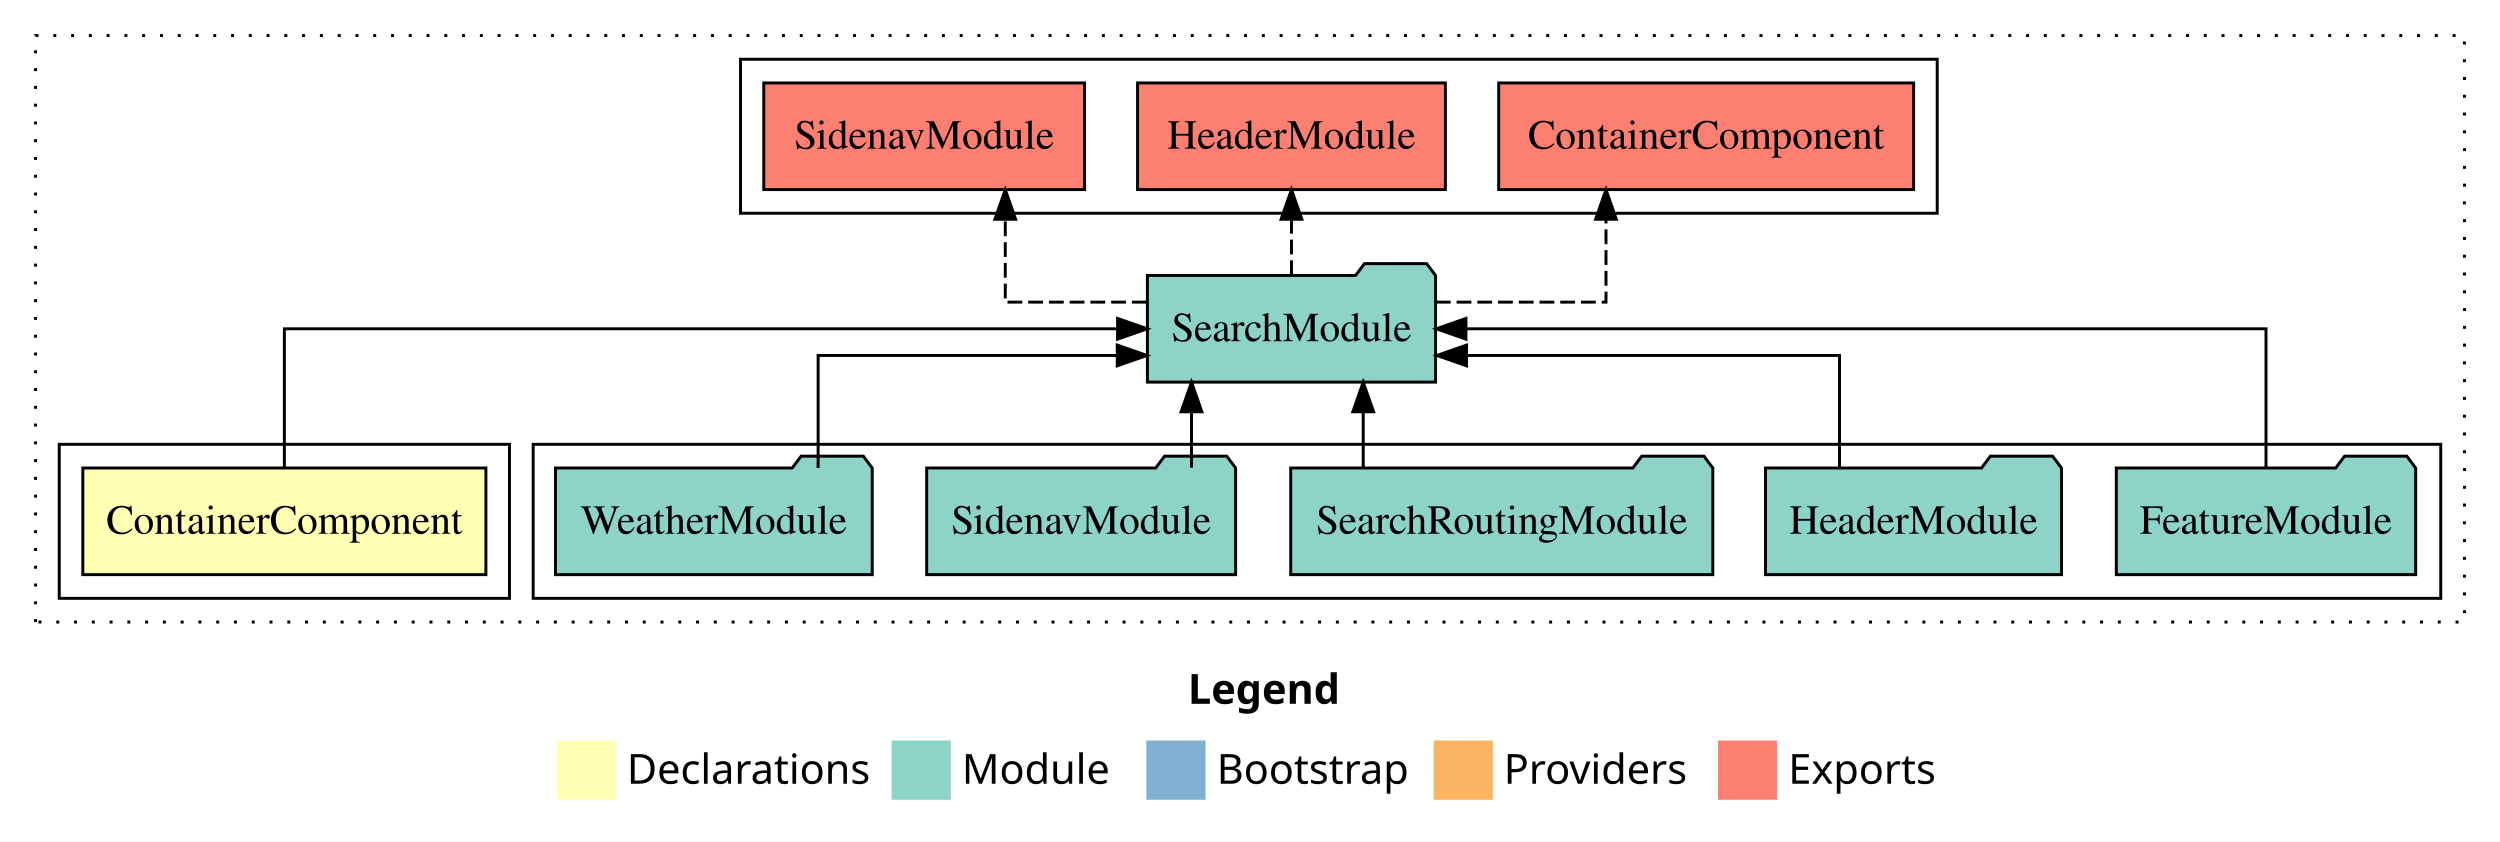
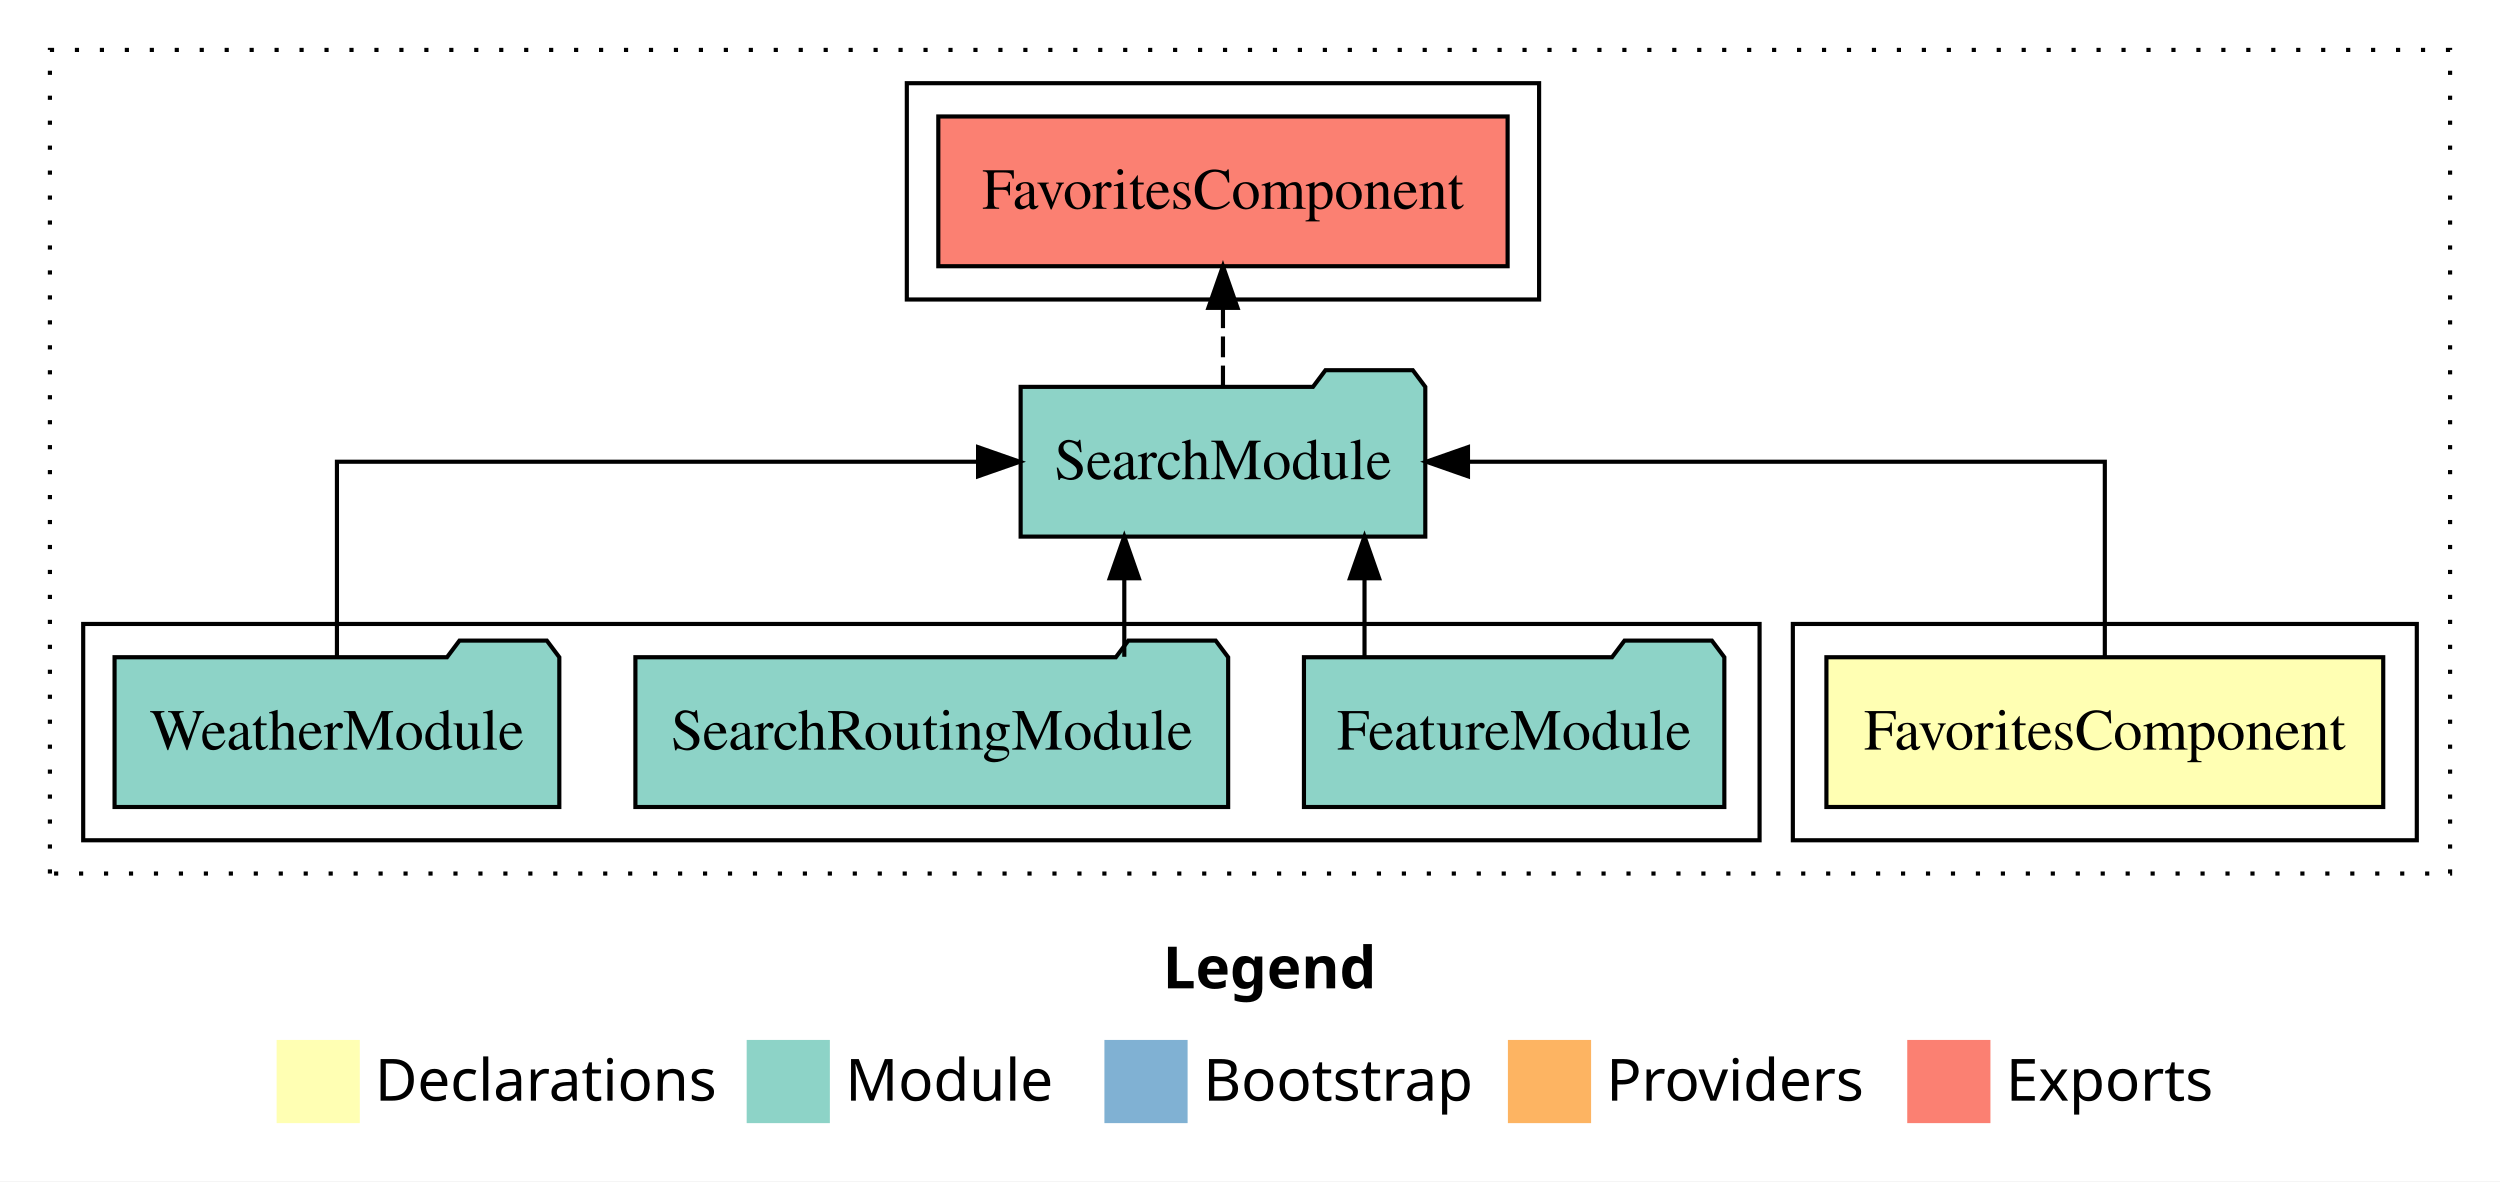
- <svg xmlns="http://www.w3.org/2000/svg" width="844pt" height="284pt" viewBox="0.00 0.00 844.00 284.00">
+ <svg xmlns="http://www.w3.org/2000/svg" width="601pt" height="284pt" viewBox="0.00 0.00 601.00 284.00">
  <g id="graph0" class="graph" transform="scale(1 1) rotate(0) translate(4 280)">
-     <polygon fill="white" stroke="transparent" points="-4,4 -4,-280 840,-280 840,4 -4,4" />
-     <text text-anchor="start" x="397.01" y="-42.4" font-family="sans-serif" font-weight="bold" font-size="14.00">Legend</text>
-     <polygon fill="#ffffb3" stroke="transparent" points="184,-10 184,-30 204,-30 204,-10 184,-10" />
-     <text text-anchor="start" x="207.63" y="-15.4" font-family="sans-serif" font-size="14.00">  Declarations</text>
-     <polygon fill="#8dd3c7" stroke="transparent" points="297,-10 297,-30 317,-30 317,-10 297,-10" />
-     <text text-anchor="start" x="320.73" y="-15.4" font-family="sans-serif" font-size="14.00">  Module</text>
-     <polygon fill="#80b1d3" stroke="transparent" points="383,-10 383,-30 403,-30 403,-10 383,-10" />
-     <text text-anchor="start" x="406.78" y="-15.4" font-family="sans-serif" font-size="14.00">  Bootstrap</text>
-     <polygon fill="#fdb462" stroke="transparent" points="480,-10 480,-30 500,-30 500,-10 480,-10" />
-     <text text-anchor="start" x="503.67" y="-15.4" font-family="sans-serif" font-size="14.00">  Providers</text>
-     <polygon fill="#fb8072" stroke="transparent" points="576,-10 576,-30 596,-30 596,-10 576,-10" />
-     <text text-anchor="start" x="599.73" y="-15.4" font-family="sans-serif" font-size="14.00">  Exports</text>
+     <polygon fill="white" stroke="transparent" points="-4,4 -4,-280 597,-280 597,4 -4,4" />
+     <text text-anchor="start" x="275.51" y="-42.4" font-family="sans-serif" font-weight="bold" font-size="14.00">Legend</text>
+     <polygon fill="#ffffb3" stroke="transparent" points="62.5,-10 62.5,-30 82.5,-30 82.5,-10 62.5,-10" />
+     <text text-anchor="start" x="86.13" y="-15.4" font-family="sans-serif" font-size="14.00">  Declarations</text>
+     <polygon fill="#8dd3c7" stroke="transparent" points="175.5,-10 175.5,-30 195.5,-30 195.5,-10 175.5,-10" />
+     <text text-anchor="start" x="199.23" y="-15.4" font-family="sans-serif" font-size="14.00">  Module</text>
+     <polygon fill="#80b1d3" stroke="transparent" points="261.5,-10 261.5,-30 281.5,-30 281.5,-10 261.5,-10" />
+     <text text-anchor="start" x="285.28" y="-15.4" font-family="sans-serif" font-size="14.00">  Bootstrap</text>
+     <polygon fill="#fdb462" stroke="transparent" points="358.5,-10 358.5,-30 378.5,-30 378.5,-10 358.5,-10" />
+     <text text-anchor="start" x="382.17" y="-15.4" font-family="sans-serif" font-size="14.00">  Providers</text>
+     <polygon fill="#fb8072" stroke="transparent" points="454.5,-10 454.5,-30 474.5,-30 474.5,-10 454.5,-10" />
+     <text text-anchor="start" x="478.23" y="-15.4" font-family="sans-serif" font-size="14.00">  Exports</text>
    <g id="clust1" class="cluster">
-       <polygon fill="none" stroke="black" stroke-dasharray="1,5" points="8,-70 8,-268 828,-268 828,-70 8,-70" />
+       <polygon fill="none" stroke="black" stroke-dasharray="1,5" points="8,-70 8,-268 585,-268 585,-70 8,-70" />
+     </g>
+     <g id="clust5" class="cluster">
+       <polygon fill="none" stroke="black" points="214,-208 214,-260 366,-260 366,-208 214,-208" />
+     </g>
+     <g id="clust2" class="cluster">
+       <polygon fill="none" stroke="black" points="427,-78 427,-130 577,-130 577,-78 427,-78" />
    </g>
    <g id="clust4" class="cluster">
-       <polygon fill="none" stroke="black" points="176,-78 176,-130 820,-130 820,-78 176,-78" />
-     </g>
-     <g id="clust5" class="cluster">
-       <polygon fill="none" stroke="black" points="246,-208 246,-260 650,-260 650,-208 246,-208" />
-     </g>
-     <g id="clust2" class="cluster">
-       <polygon fill="none" stroke="black" points="16,-78 16,-130 168,-130 168,-78 16,-78" />
+       <polygon fill="none" stroke="black" points="16,-78 16,-130 419,-130 419,-78 16,-78" />
    </g>
    <g id="node1" class="node">
-       <polygon fill="#ffffb3" stroke="black" points="160.04,-122 23.96,-122 23.96,-86 160.04,-86 160.04,-122" />
-       <text text-anchor="middle" x="92" y="-99.8" font-family="Times,serif" font-size="14.00">ContainerComponent</text>
+       <polygon fill="#ffffb3" stroke="black" points="568.93,-122 435.07,-122 435.07,-86 568.93,-86 568.93,-122" />
+       <text text-anchor="middle" x="502" y="-99.8" font-family="Times,serif" font-size="14.00">FavoritesComponent</text>
    </g>
    <g id="node2" class="node">
-       <polygon fill="#8dd3c7" stroke="black" points="480.64,-187 477.64,-191 456.64,-191 453.64,-187 383.36,-187 383.36,-151 480.64,-151 480.64,-187" />
-       <text text-anchor="middle" x="432" y="-164.8" font-family="Times,serif" font-size="14.00">SearchModule</text>
+       <polygon fill="#8dd3c7" stroke="black" points="338.64,-187 335.64,-191 314.64,-191 311.64,-187 241.36,-187 241.36,-151 338.64,-151 338.64,-187" />
+       <text text-anchor="middle" x="290" y="-164.8" font-family="Times,serif" font-size="14.00">SearchModule</text>
    </g>
    <g id="edge1" class="edge">
-       <path fill="none" stroke="black" d="M92,-122.11C92,-141.34 92,-169 92,-169 92,-169 373.29,-169 373.29,-169" />
-       <polygon fill="black" stroke="black" points="373.29,-172.5 383.29,-169 373.29,-165.5 373.29,-172.5" />
+       <path fill="none" stroke="black" d="M502,-122.11C502,-141.34 502,-169 502,-169 502,-169 348.9,-169 348.9,-169" />
+       <polygon fill="black" stroke="black" points="348.9,-165.5 338.9,-169 348.9,-172.5 348.9,-165.5" />
    </g>
-     <g id="node8" class="node">
-       <polygon fill="#fb8072" stroke="black" points="642.04,-252 501.96,-252 501.96,-216 642.04,-216 642.04,-252" />
-       <text text-anchor="middle" x="572" y="-229.8" font-family="Times,serif" font-size="14.00">ContainerComponent </text>
+     <g id="node6" class="node">
+       <polygon fill="#fb8072" stroke="black" points="358.43,-252 221.57,-252 221.57,-216 358.43,-216 358.43,-252" />
+       <text text-anchor="middle" x="290" y="-229.8" font-family="Times,serif" font-size="14.00">FavoritesComponent </text>
    </g>
-     <g id="edge7" class="edge">
-       <path fill="none" stroke="black" stroke-dasharray="5,2" d="M480.74,-178C508.65,-178 538.18,-178 538.18,-178 538.18,-178 538.18,-205.97 538.18,-205.97" />
-       <polygon fill="black" stroke="black" points="534.68,-205.97 538.18,-215.97 541.68,-205.97 534.68,-205.97" />
-     </g>
-     <g id="node9" class="node">
-       <polygon fill="#fb8072" stroke="black" points="483.96,-252 380.04,-252 380.04,-216 483.96,-216 483.96,-252" />
-       <text text-anchor="middle" x="432" y="-229.8" font-family="Times,serif" font-size="14.00">HeaderModule </text>
-     </g>
-     <g id="edge8" class="edge">
-       <path fill="none" stroke="black" stroke-dasharray="5,2" d="M432,-187.11C432,-187.11 432,-205.99 432,-205.99" />
-       <polygon fill="black" stroke="black" points="428.5,-205.99 432,-215.99 435.5,-205.99 428.5,-205.99" />
-     </g>
-     <g id="node10" class="node">
-       <polygon fill="#fb8072" stroke="black" points="362.15,-252 253.85,-252 253.85,-216 362.15,-216 362.15,-252" />
-       <text text-anchor="middle" x="308" y="-229.8" font-family="Times,serif" font-size="14.00">SidenavModule </text>
-     </g>
-     <g id="edge9" class="edge">
-       <path fill="none" stroke="black" stroke-dasharray="5,2" d="M383.12,-178C359.16,-178 335.38,-178 335.38,-178 335.38,-178 335.38,-205.97 335.38,-205.97" />
-       <polygon fill="black" stroke="black" points="331.88,-205.97 335.38,-215.97 338.88,-205.97 331.88,-205.97" />
+     <g id="edge5" class="edge">
+       <path fill="none" stroke="black" stroke-dasharray="5,2" d="M290,-187.11C290,-187.11 290,-205.99 290,-205.99" />
+       <polygon fill="black" stroke="black" points="286.5,-205.99 290,-215.99 293.5,-205.99 286.5,-205.99" />
    </g>
    <g id="node3" class="node">
-       <polygon fill="#8dd3c7" stroke="black" points="811.53,-122 808.53,-126 787.53,-126 784.53,-122 710.47,-122 710.47,-86 811.53,-86 811.53,-122" />
-       <text text-anchor="middle" x="761" y="-99.8" font-family="Times,serif" font-size="14.00">FeatureModule</text>
+       <polygon fill="#8dd3c7" stroke="black" points="410.53,-122 407.53,-126 386.53,-126 383.53,-122 309.47,-122 309.47,-86 410.53,-86 410.53,-122" />
+       <text text-anchor="middle" x="360" y="-99.8" font-family="Times,serif" font-size="14.00">FeatureModule</text>
    </g>
    <g id="edge2" class="edge">
-       <path fill="none" stroke="black" d="M761,-122.11C761,-141.34 761,-169 761,-169 761,-169 490.9,-169 490.9,-169" />
-       <polygon fill="black" stroke="black" points="490.9,-165.5 480.9,-169 490.9,-172.5 490.9,-165.5" />
+       <path fill="none" stroke="black" d="M324.03,-122.11C324.03,-122.11 324.03,-140.99 324.03,-140.99" />
+       <polygon fill="black" stroke="black" points="320.53,-140.99 324.03,-150.99 327.53,-140.99 320.53,-140.99" />
    </g>
    <g id="node4" class="node">
-       <polygon fill="#8dd3c7" stroke="black" points="691.96,-122 688.96,-126 667.96,-126 664.96,-122 592.04,-122 592.04,-86 691.96,-86 691.96,-122" />
-       <text text-anchor="middle" x="642" y="-99.8" font-family="Times,serif" font-size="14.00">HeaderModule</text>
+       <polygon fill="#8dd3c7" stroke="black" points="291.25,-122 288.25,-126 267.25,-126 264.25,-122 148.75,-122 148.75,-86 291.25,-86 291.25,-122" />
+       <text text-anchor="middle" x="220" y="-99.8" font-family="Times,serif" font-size="14.00">SearchRoutingModule</text>
    </g>
    <g id="edge3" class="edge">
-       <path fill="none" stroke="black" d="M617.02,-122.03C617.02,-138.4 617.02,-160 617.02,-160 617.02,-160 491.1,-160 491.1,-160" />
-       <polygon fill="black" stroke="black" points="491.1,-156.5 481.1,-160 491.1,-163.5 491.1,-156.5" />
+       <path fill="none" stroke="black" d="M266.28,-122.11C266.28,-122.11 266.28,-140.99 266.28,-140.99" />
+       <polygon fill="black" stroke="black" points="262.78,-140.99 266.28,-150.99 269.78,-140.99 262.78,-140.99" />
    </g>
    <g id="node5" class="node">
-       <polygon fill="#8dd3c7" stroke="black" points="574.25,-122 571.25,-126 550.25,-126 547.25,-122 431.75,-122 431.75,-86 574.25,-86 574.25,-122" />
-       <text text-anchor="middle" x="503" y="-99.8" font-family="Times,serif" font-size="14.00">SearchRoutingModule</text>
+       <polygon fill="#8dd3c7" stroke="black" points="130.46,-122 127.46,-126 106.46,-126 103.46,-122 23.54,-122 23.54,-86 130.46,-86 130.46,-122" />
+       <text text-anchor="middle" x="77" y="-99.8" font-family="Times,serif" font-size="14.00">WeatherModule</text>
    </g>
    <g id="edge4" class="edge">
-       <path fill="none" stroke="black" d="M456.22,-122.11C456.22,-122.11 456.22,-140.99 456.22,-140.99" />
-       <polygon fill="black" stroke="black" points="452.72,-140.99 456.22,-150.99 459.72,-140.99 452.72,-140.99" />
-     </g>
-     <g id="node6" class="node">
-       <polygon fill="#8dd3c7" stroke="black" points="413.15,-122 410.15,-126 389.15,-126 386.15,-122 308.85,-122 308.85,-86 413.15,-86 413.15,-122" />
-       <text text-anchor="middle" x="361" y="-99.8" font-family="Times,serif" font-size="14.00">SidenavModule</text>
-     </g>
-     <g id="edge5" class="edge">
-       <path fill="none" stroke="black" d="M398.25,-122.11C398.25,-122.11 398.25,-140.99 398.25,-140.99" />
-       <polygon fill="black" stroke="black" points="394.75,-140.99 398.25,-150.99 401.75,-140.99 394.75,-140.99" />
-     </g>
-     <g id="node7" class="node">
-       <polygon fill="#8dd3c7" stroke="black" points="290.46,-122 287.46,-126 266.46,-126 263.46,-122 183.54,-122 183.54,-86 290.46,-86 290.46,-122" />
-       <text text-anchor="middle" x="237" y="-99.8" font-family="Times,serif" font-size="14.00">WeatherModule</text>
-     </g>
-     <g id="edge6" class="edge">
-       <path fill="none" stroke="black" d="M272.2,-122.03C272.2,-138.4 272.2,-160 272.2,-160 272.2,-160 373.19,-160 373.19,-160" />
-       <polygon fill="black" stroke="black" points="373.19,-163.5 383.19,-160 373.19,-156.5 373.19,-163.5" />
+       <path fill="none" stroke="black" d="M77,-122.11C77,-141.34 77,-169 77,-169 77,-169 231.13,-169 231.13,-169" />
+       <polygon fill="black" stroke="black" points="231.13,-172.5 241.13,-169 231.13,-165.5 231.13,-172.5" />
    </g>
  </g>
</svg>
